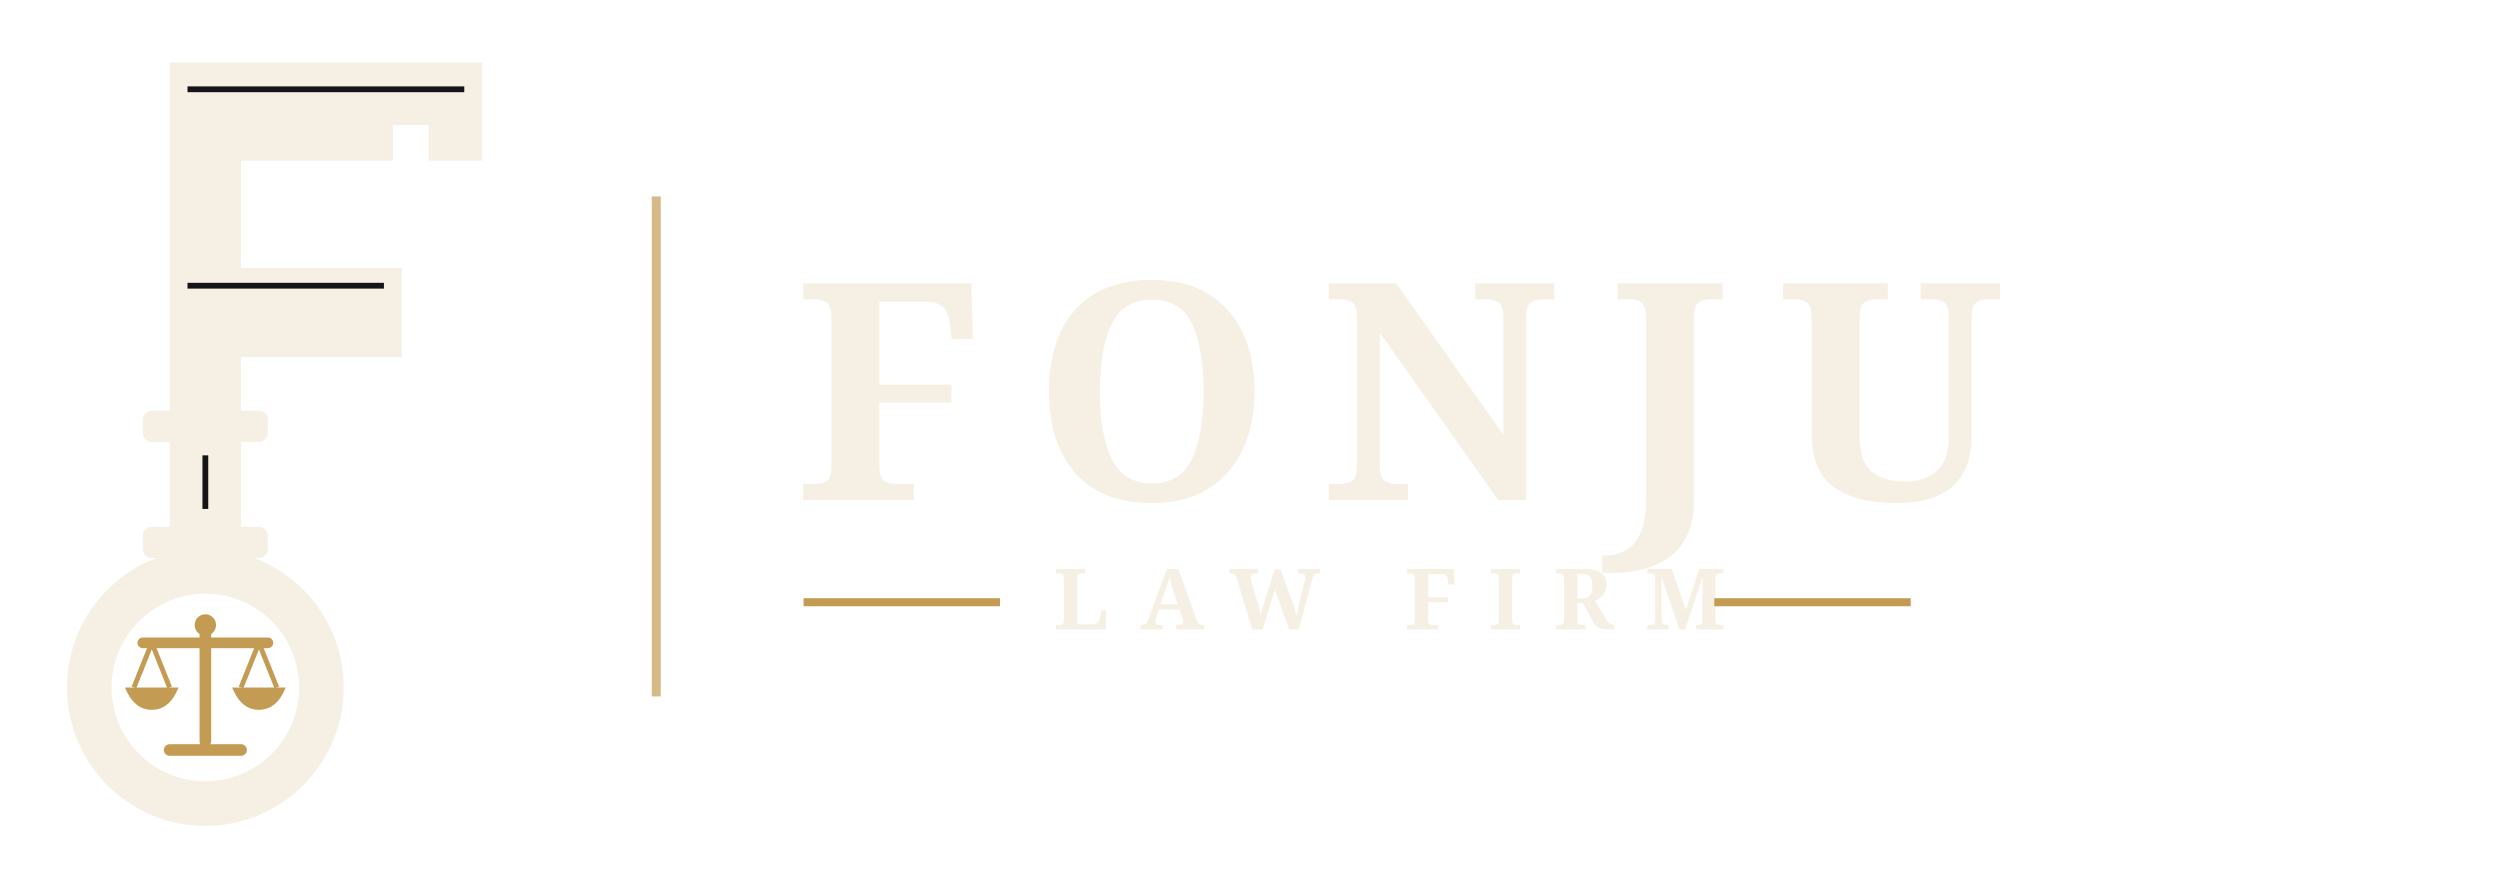
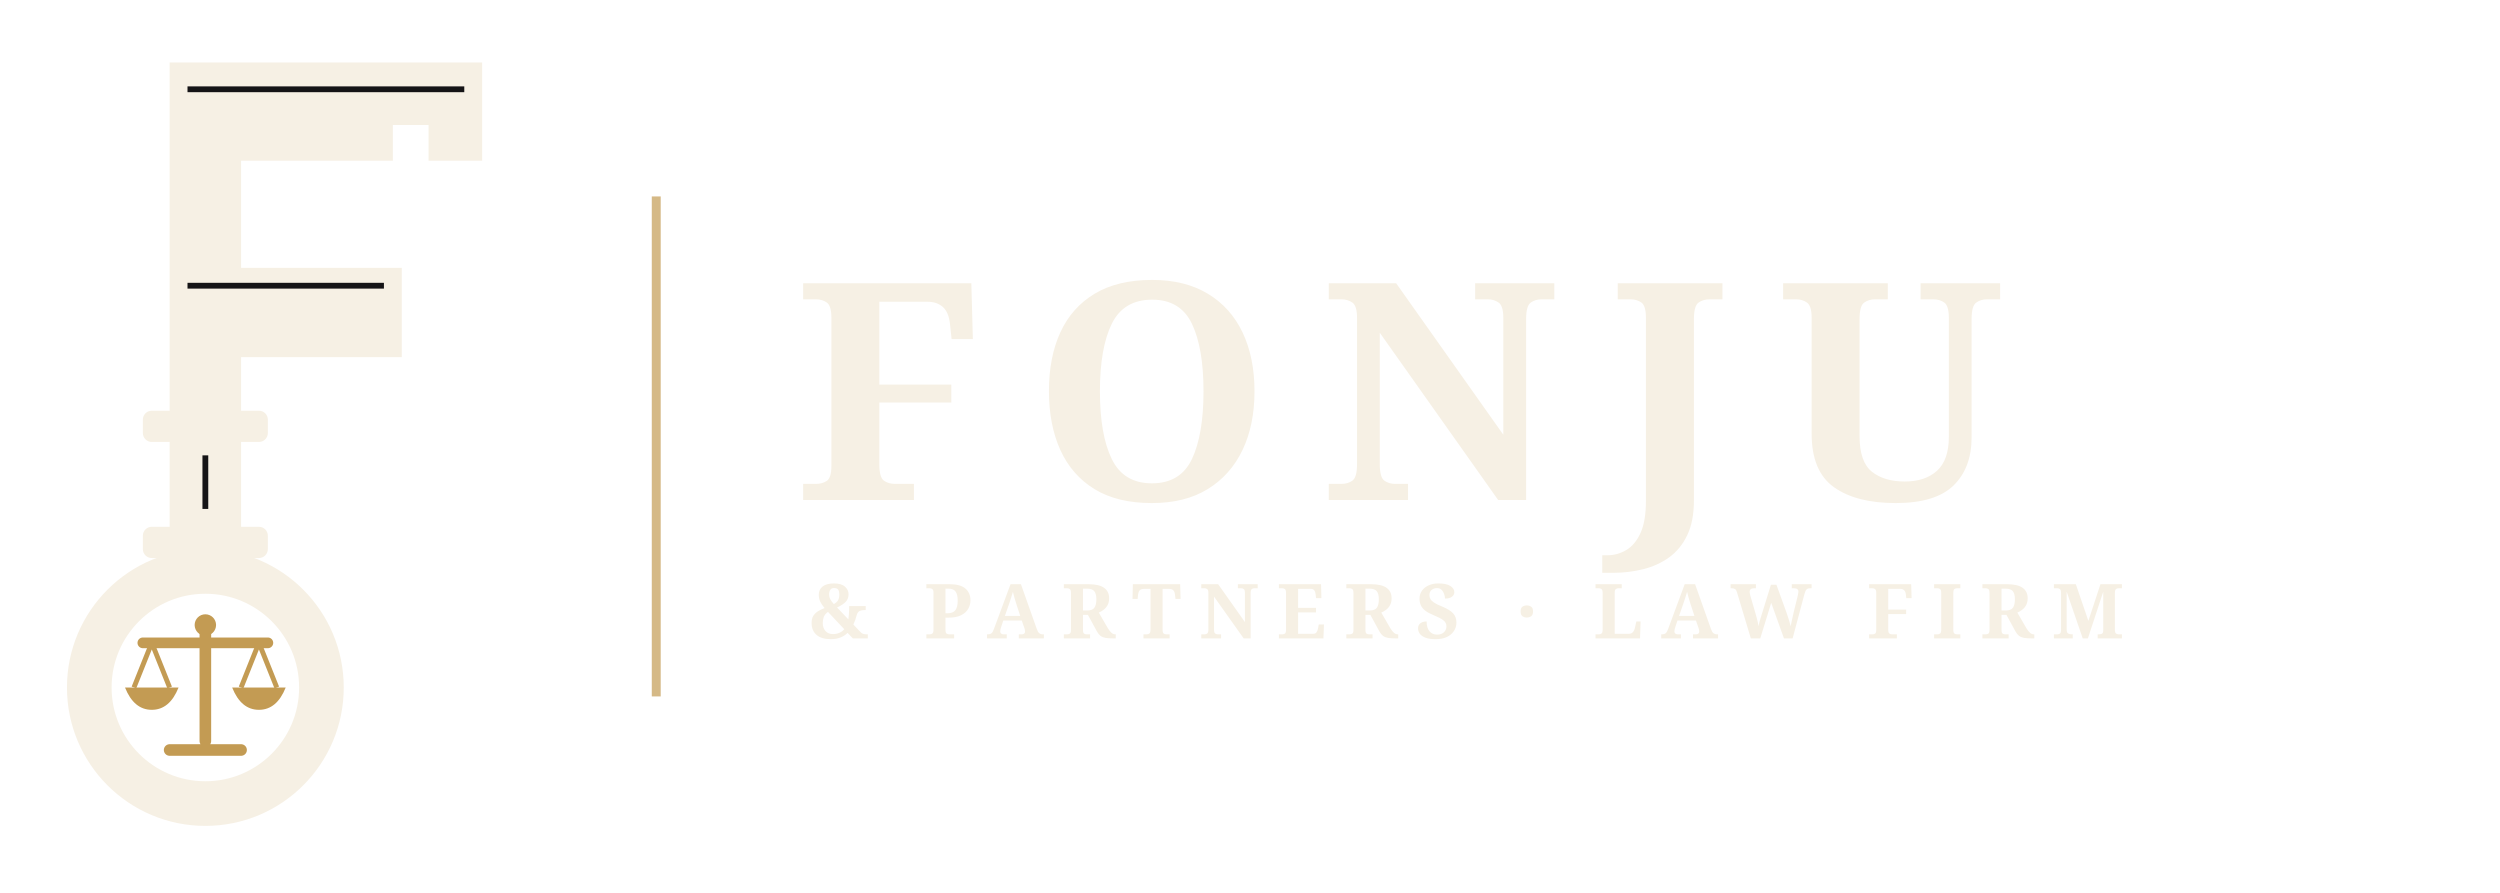
- <svg xmlns="http://www.w3.org/2000/svg" viewBox="0 0 560 200" width="1120" height="400" role="img" aria-label="Fonju Law Firm">
+ <svg xmlns="http://www.w3.org/2000/svg" viewBox="0 0 560 200" width="1120" height="400" role="img" aria-label="Fonju &amp; Partners Law Firm">
  <svg x="10" y="8" width="104" height="182" viewBox="52 14 104 182">
    <path d="M80 20 H150 V42 H138 V34 H130 V42 H96 V66 H132 V86 H96 V132 H80 Z" fill="#F6F0E4" />
    <rect x="74" y="98" width="28" height="7" rx="2" fill="#F6F0E4" />
    <rect x="74" y="124" width="28" height="7" rx="2" fill="#F6F0E4" />
    <circle cx="88" cy="160" r="26" fill="none" stroke="#F6F0E4" stroke-width="10" />
    <path d="M80 131 H96 L94 136 H82 Z" fill="#F6F0E4" />
    <path d="M84 26 H146 M84 70 H128" stroke="#151416" stroke-width="1.3" />
    <path d="M88 108 V120" stroke="#151416" stroke-width="1.3" />
    <path d="M88 146 V172 M80 174 H96" stroke="#C39B53" stroke-width="2.6" stroke-linecap="round" />
    <path d="M74 150 H102" stroke="#C39B53" stroke-width="2.4" stroke-linecap="round" />
    <circle cx="88" cy="146" r="2.4" fill="#C39B53" />
    <path d="M76 150 L72 160 M76 150 L80 160 M100 150 L96 160 M100 150 L104 160" stroke="#C39B53" stroke-width="1.1" />
    <path d="M70 160 H82 Q80 165 76 165 Q72 165 70 160 Z M94 160 H106 Q104 165 100 165 Q96 165 94 160 Z" fill="#C39B53" />
  </svg>
  <rect x="146" y="44" width="2" height="112" fill="#C39B53" opacity="0.7" />
  <text x="178" y="112" font-family="Cinzel, 'Trajan Pro', Georgia, serif" font-weight="700" font-size="68" letter-spacing="11" fill="#F6F0E4">FONJU</text>
-   <rect x="180" y="134" width="44" height="1.8" fill="#C39B53" />
-   <text x="236" y="141" font-family="Cinzel, 'Trajan Pro', Georgia, serif" font-weight="600" font-size="19" letter-spacing="7" fill="#F6F0E4">LAW FIRM</text>
-   <rect x="384" y="134" width="44" height="1.8" fill="#C39B53" />
+   <text x="181" y="143" font-family="Cinzel, 'Trajan Pro', Georgia, serif" font-weight="600" font-size="17" letter-spacing="4" textLength="326" lengthAdjust="spacing" fill="#F6F0E4">&amp; PARTNERS · LAW FIRM</text>
</svg>
